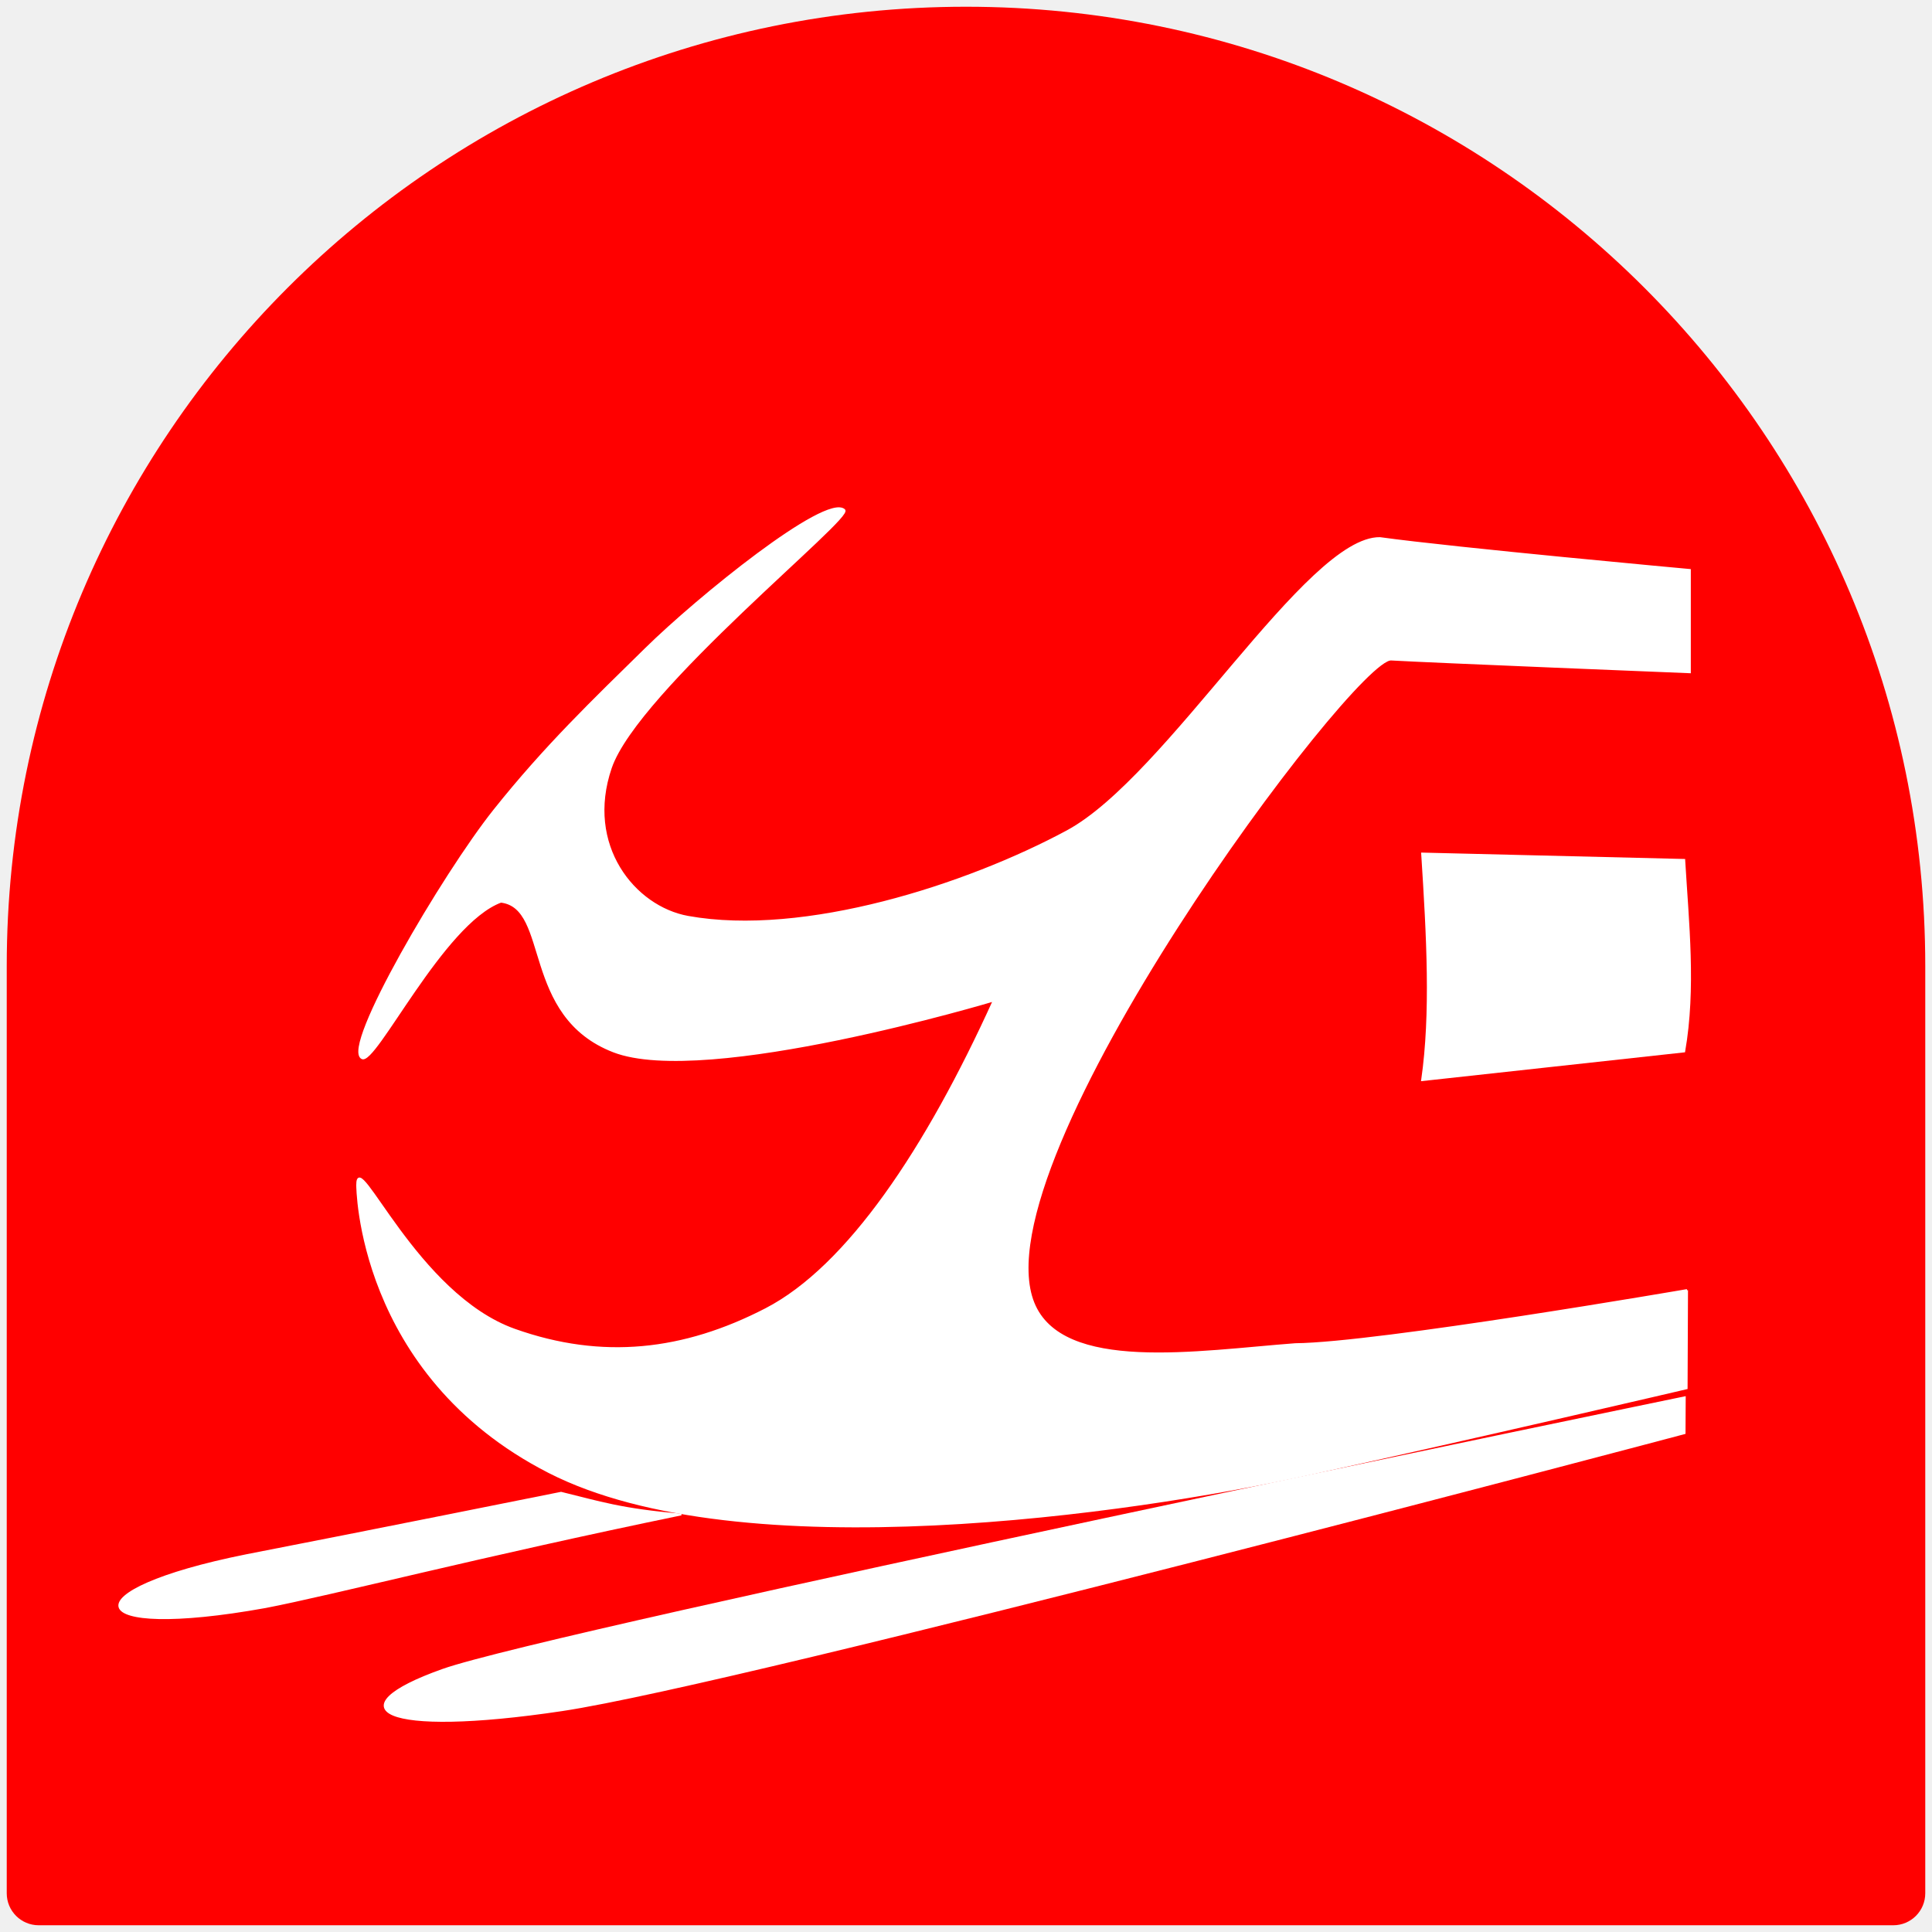
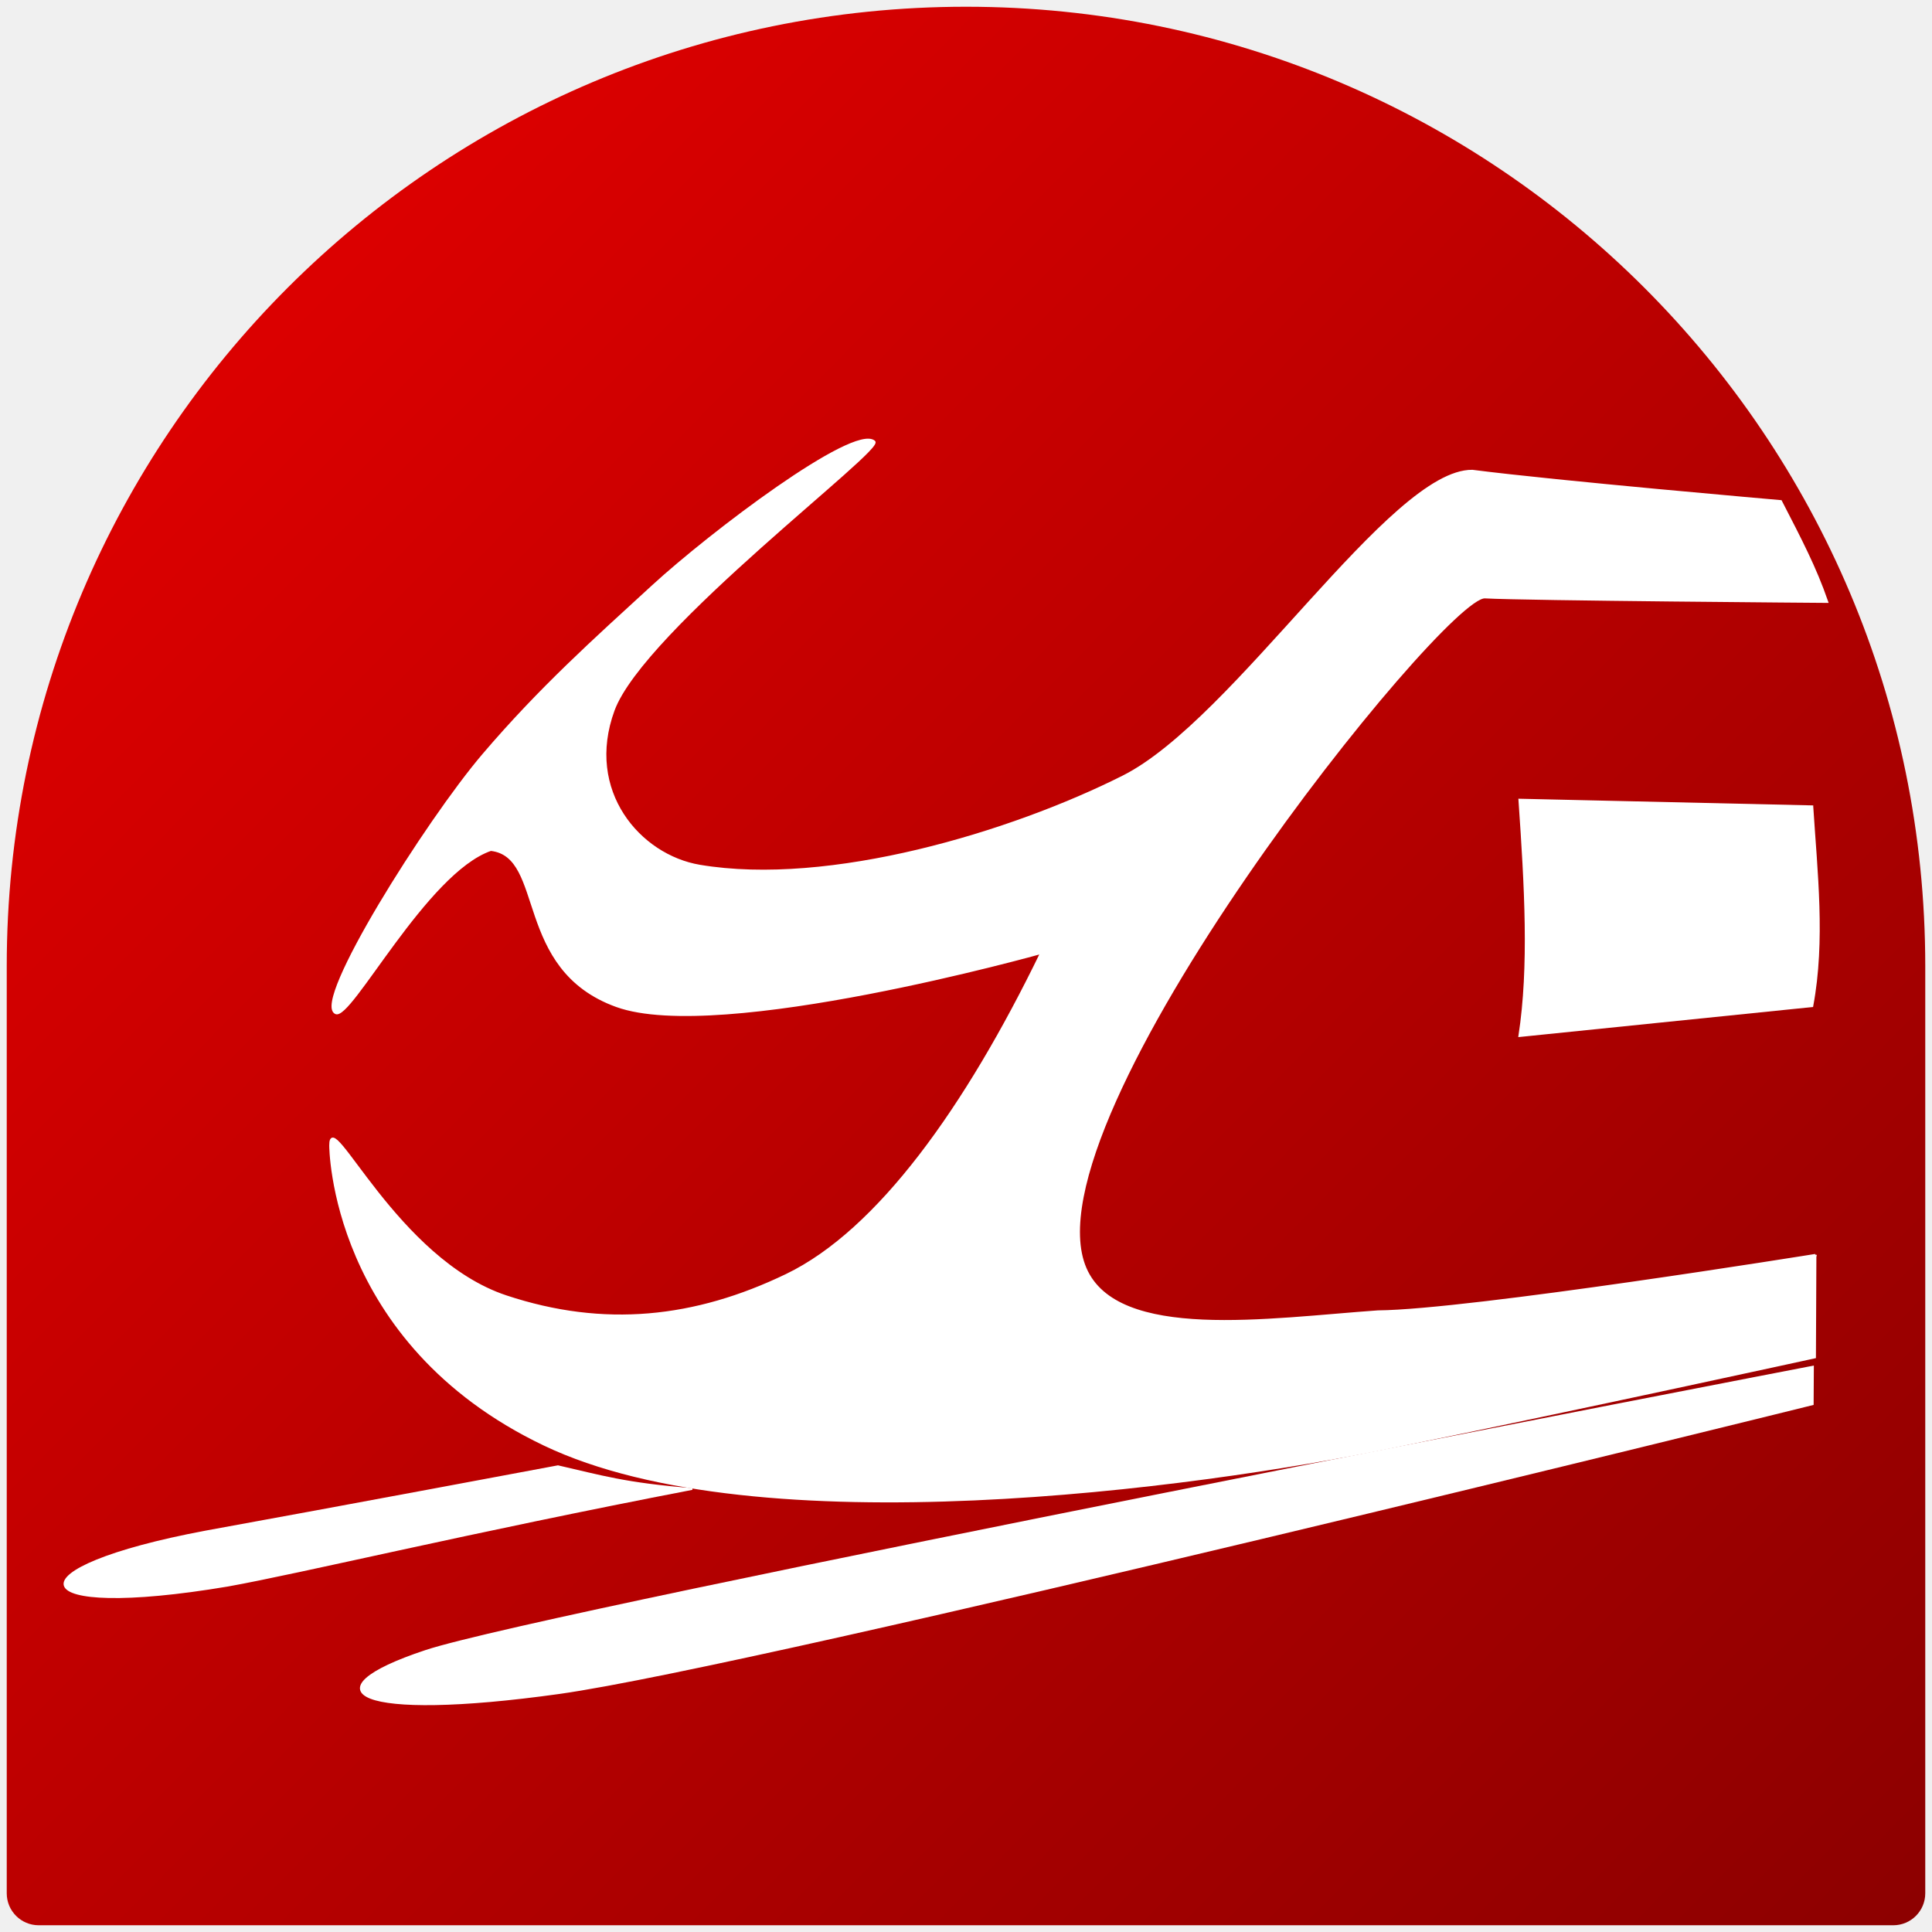
<svg xmlns="http://www.w3.org/2000/svg" xmlns:ns2="http://www.openswatchbook.org/uri/2009/osb" xmlns:xlink="http://www.w3.org/1999/xlink" width="86" height="86" id="svg2" version="1.1">
  <defs id="defs4">
    <linearGradient id="linearGradient3789-6">
-       <stop style="stop-color:#ff0000;stop-opacity:1;" offset="0" id="stop3791-0" />
-       <stop style="stop-color:#ff0000;stop-opacity:1;" offset="1" id="stop3793-4" />
+       <stop style="stop-color:#8c0000;stop-opacity:1;" offset="0" id="stop3791-0" />
+       <stop style="stop-color:#dc0000;stop-opacity:1;" offset="1" id="stop3793-4" />
    </linearGradient>
    <linearGradient xlink:href="#linearGradient3789-6" id="linearGradient3889" gradientUnits="userSpaceOnUse" gradientTransform="matrix(1.000012,0,0,1,-3.51e-6,4)" x1="85.999" y1="86" x2="12" y2="13" />
+     <linearGradient xlink:href="#linearGradient3808" id="linearGradient3055" gradientUnits="userSpaceOnUse" gradientTransform="matrix(0.9584091,0,0,0.9584091,74.54615,-4.467713)" x1="0.2" y1="772.641" x2="751.755" y2="772.641" />
    <linearGradient id="linearGradient3808" ns2:paint="solid">
      <stop style="stop-color:#ffffff;stop-opacity:1;" offset="0" id="stop3810" />
    </linearGradient>
+     <linearGradient xlink:href="#linearGradient3808" id="linearGradient3057" gradientUnits="userSpaceOnUse" gradientTransform="matrix(0.9584091,0,0,0.9584091,74.54615,-4.467713)" x1="0.2" y1="772.641" x2="751.755" y2="772.641" />
    <linearGradient id="linearGradient3039" ns2:paint="solid">
      <stop style="stop-color:#ffffff;stop-opacity:1;" offset="0" id="stop3041" />
    </linearGradient>
-     <linearGradient xlink:href="#linearGradient3808" id="linearGradient3866" gradientUnits="userSpaceOnUse" gradientTransform="matrix(0.9584091,0,0,0.9584091,74.54615,-4.467713)" x1="0.2" y1="772.641" x2="751.755" y2="772.641" />
-     <linearGradient xlink:href="#linearGradient3808" id="linearGradient3868" gradientUnits="userSpaceOnUse" gradientTransform="matrix(0.9584091,0,0,0.9584091,74.54615,-4.467713)" x1="0.2" y1="772.641" x2="751.755" y2="772.641" />
+     <linearGradient xlink:href="#linearGradient3808-5" id="linearGradient3055-5" gradientUnits="userSpaceOnUse" gradientTransform="matrix(0.9584091,0,0,0.9584091,74.54615,-4.467713)" x1="0.2" y1="772.641" x2="751.755" y2="772.641" />
+     <linearGradient id="linearGradient3808-5" ns2:paint="solid">
+       <stop style="stop-color:#ffffff;stop-opacity:1;" offset="0" id="stop3810-3" />
+     </linearGradient>
+     <linearGradient xlink:href="#linearGradient3808-5" id="linearGradient3057-2" gradientUnits="userSpaceOnUse" gradientTransform="matrix(0.9584091,0,0,0.9584091,74.54615,-4.467713)" x1="0.2" y1="772.641" x2="751.755" y2="772.641" />
+     <linearGradient id="linearGradient3039-8" ns2:paint="solid">
+       <stop style="stop-color:#ffffff;stop-opacity:1;" offset="0" id="stop3041-9" />
+     </linearGradient>
  </defs>
  <g id="layer2" style="display:inline" transform="translate(0,-4)">
-     <path style="fill:url(#linearGradient3889);fill-opacity:1" id="path11" d="M 43.001,4.3 C 19.417,4.3 0.3,23.418 0.3,47 c 0,0.408 0,41.277 0,41.277 0,0.786 0.637,1.423 1.423,1.423 H 84.277 c 0.786,0 1.423,-0.637 1.423,-1.423 0,0 0,-40.908 0,-41.277 C 85.701,23.418 66.584,4.3 43.001,4.3 z" />
-     <g id="g3048" style="fill:#ffffff" transform="matrix(0.08867571,0,0,0.1002885,4.771296,-21.83899)">
-       <path id="path3763" d="m 791.626,639.4 -131.524,-2.828 c 2.695,37.076 4.777,70.875 0,100.411 l 131.524,-12.728 c 5.497,-27.914 1.872,-56.975 0,-84.854 z" style="fill:#ffffff;fill-opacity:1;stroke:url(#linearGradient3866);stroke-width:0.99;stroke-linecap:butt;stroke-linejoin:miter;stroke-miterlimit:4;stroke-opacity:1;stroke-dasharray:none" />
-       <path id="path2991" d="m 793.04,830.321 -0.211,43.442 c 0,0 -102.155,21.16 -190.434,38.296 -88.28,17.136 -284.45,42.393 -380.705,-1.126 -96.255,-43.52 -96.168,-127.281 -96.168,-127.281 -0.123,-17.286 29.614,48.768 78.997,64.284 44.064,13.845 84.978,9.635 126.067,-9.129 41.089,-18.764 80.625,-71.003 114.553,-137.181 0,0 -144.662,38.409 -190.921,22.628 -46.26,-15.781 -31.505,-63.816 -56.569,-66.469 -29.221,9.532 -63.182,72.818 -69.772,69.435 -10.156,-4.616 40.793,-81.395 66.402,-109.834 25.609,-28.44 49.949,-48.998 76.174,-71.779 26.225,-22.781 90.075,-68.481 99.462,-61.592 5.964,2.294 -103.752,79.873 -117.111,114.373 -13.359,34.499 11.744,61.986 38.77,66.289 58.338,9.287 139.919,-13.991 190.335,-38.004 50.416,-24.013 120.363,-130.515 156.98,-130.109 38.031,4.648 155.566,14.142 155.566,14.142 l 0,45.255 c 0,0 -131.408,-4.683 -149.909,-5.657 -18.501,-0.974 -208.283,222.498 -179.608,285.675 14.372,31.664 82.599,21.608 131.513,18.357 40.999,-0.291 196.589,-24.014 196.589,-24.014 z" style="fill:#ffffff;fill-opacity:1;stroke:url(#linearGradient3868);stroke-width:0.99;stroke-linecap:butt;stroke-linejoin:miter;stroke-miterlimit:4;stroke-opacity:1;stroke-dasharray:none" />
+     <path style="fill:url(#linearGradient3889);fill-opacity:1.0" id="path11" d="M 43.001,4.3 C 19.417,4.3 0.3,23.418 0.3,47 c 0,0.408 0,41.277 0,41.277 0,0.786 0.637,1.423 1.423,1.423 H 84.277 c 0.786,0 1.423,-0.637 1.423,-1.423 0,0 0,-40.908 0,-41.277 C 85.701,23.418 66.584,4.3 43.001,4.3 z" />
+     <g id="g3048" style="fill:#ffffff" transform="translate(-850.3336,-822.3621)">
+       <path id="path3763" d="m 791.626,639.4 -131.524,-2.828 c 2.695,37.076 4.777,70.875 0,100.411 l 131.524,-12.728 c 5.497,-27.914 1.872,-56.975 0,-84.854 z" style="fill:#ffffff;fill-opacity:1;stroke:url(#linearGradient3055);stroke-width:0.99;stroke-linecap:butt;stroke-linejoin:miter;stroke-miterlimit:4;stroke-opacity:1;stroke-dasharray:none" />
+       <path id="path2991" d="m 793.04,830.321 -0.211,43.442 c 0,0 -102.155,21.16 -190.434,38.296 -88.28,17.136 -284.45,42.393 -380.705,-1.126 -96.255,-43.52 -96.168,-127.281 -96.168,-127.281 -0.123,-17.286 29.614,48.768 78.997,64.284 44.064,13.845 84.978,9.635 126.067,-9.129 41.089,-18.764 80.625,-71.003 114.553,-137.181 0,0 -144.662,38.409 -190.921,22.628 -46.26,-15.781 -31.505,-63.816 -56.569,-66.469 -29.221,9.532 -63.182,72.818 -69.772,69.435 -10.156,-4.616 40.793,-81.395 66.402,-109.834 25.609,-28.44 49.949,-48.998 76.174,-71.779 26.225,-22.781 90.075,-68.481 99.462,-61.592 5.964,2.294 -103.752,79.873 -117.111,114.373 -13.359,34.499 11.744,61.986 38.77,66.289 58.338,9.287 139.919,-13.991 190.335,-38.004 50.416,-24.013 120.363,-130.515 156.98,-130.109 38.031,4.648 155.566,14.142 155.566,14.142 l 0,45.255 c 0,0 -131.408,-4.683 -149.909,-5.657 -18.501,-0.974 -208.283,222.498 -179.608,285.675 14.372,31.664 82.599,21.608 131.513,18.357 40.999,-0.291 196.589,-24.014 196.589,-24.014 z" style="fill:#ffffff;fill-opacity:1;stroke:url(#linearGradient3057);stroke-width:0.99;stroke-linecap:butt;stroke-linejoin:miter;stroke-miterlimit:4;stroke-opacity:1;stroke-dasharray:none" />
      <g transform="matrix(0.9925789,0,0,0.8982072,3.005539,88.96698)" id="g3024" style="fill:#ffffff">
        <path style="fill:#ffffff;fill-opacity:1;stroke:#ffffff;stroke-width:1.031px;stroke-linecap:butt;stroke-linejoin:miter;stroke-opacity:1" d="m 794.767,878.34 c 0,0 -573.358,115.672 -628.139,134.701 -54.781,19.029 -31.587,33.244 60.436,19.778 92.023,-13.466 567.607,-136.862 567.607,-136.862 z" id="path3839-3" />
        <path style="fill:#ffffff;fill-opacity:1;stroke:#ffffff;stroke-width:0.837px;stroke-linecap:butt;stroke-linejoin:miter;stroke-opacity:1" d="m 226.51,925.417 c 0,0 -100.656,19.767 -159.323,30.891 -89.759,17.607 -84.225,42.243 9.769,25.697 33.49,-6.277 108.471,-25.278 210.384,-45.81 -30.238,-2.461 -41.443,-6.151 -60.83,-10.778 z" id="path3839-3-5" />
      </g>
    </g>
+     <g id="g3048-1" style="fill:#ffffff" transform="matrix(0.09902457,0,0,0.1045814,2.274619,-26.96698)">
+       <path id="path3763-5" d="m 791.626,639.4 -131.524,-2.828 c 2.695,37.076 4.777,70.875 0,100.411 l 131.524,-12.728 c 5.497,-27.914 1.872,-56.975 0,-84.854 z" style="fill:#ffffff;fill-opacity:1;stroke:url(#linearGradient3055-5);stroke-width:0.99;stroke-linecap:butt;stroke-linejoin:miter;stroke-miterlimit:4;stroke-opacity:1;stroke-dasharray:none" />
+       <path id="path2991-1" d="m 793.04,830.321 -0.211,43.442 c 0,0 -102.155,21.16 -190.434,38.296 -88.28,17.136 -284.45,42.393 -380.705,-1.126 -96.255,-43.52 -96.168,-127.281 -96.168,-127.281 -0.123,-17.286 29.614,48.768 78.997,64.284 44.064,13.845 84.978,9.635 126.067,-9.129 41.089,-18.764 80.625,-71.003 114.553,-137.181 0,0 -144.662,38.409 -190.921,22.628 -46.26,-15.781 -31.505,-63.816 -56.569,-66.469 -29.221,9.532 -63.182,72.818 -69.772,69.435 -10.156,-4.616 40.793,-81.395 66.402,-109.834 25.609,-28.44 49.949,-48.998 76.174,-71.779 26.225,-22.781 90.075,-68.481 99.462,-61.592 5.964,2.294 -103.752,79.873 -117.111,114.373 -13.359,34.499 11.744,61.986 38.77,66.289 58.338,9.287 139.919,-13.991 190.335,-38.004 50.416,-24.013 120.363,-130.515 156.98,-130.109 38.031,4.648 138.67,12.906 138.67,12.906 8.847,16.256 15.445,28.156 20.777,42.754 0,0 -135.289,-0.945 -153.789,-1.919 -18.501,-0.974 -208.283,222.498 -179.608,285.675 14.372,31.664 82.599,21.608 131.513,18.357 40.999,-0.291 196.589,-24.014 196.589,-24.014 z" style="fill:#ffffff;fill-opacity:1;stroke:url(#linearGradient3057-2);stroke-width:0.99;stroke-linecap:butt;stroke-linejoin:miter;stroke-miterlimit:4;stroke-opacity:1;stroke-dasharray:none" />
+       <g transform="matrix(0.9925789,0,0,0.8982072,3.005539,88.96698)" id="g3024-1" style="fill:#ffffff">
+         <path style="fill:#ffffff;fill-opacity:1;stroke:#ffffff;stroke-width:1.031px;stroke-linecap:butt;stroke-linejoin:miter;stroke-opacity:1" d="m 794.767,878.34 c 0,0 -573.358,115.672 -628.139,134.701 -54.781,19.029 -31.587,33.244 60.436,19.778 92.023,-13.466 567.607,-136.862 567.607,-136.862 z" id="path3839-3-3" />
+         <path style="fill:#ffffff;fill-opacity:1;stroke:#ffffff;stroke-width:0.837px;stroke-linecap:butt;stroke-linejoin:miter;stroke-opacity:1" d="m 226.51,925.417 c 0,0 -100.656,19.767 -159.323,30.891 -89.759,17.607 -84.225,42.243 9.769,25.697 33.49,-6.277 108.471,-25.278 210.384,-45.81 -30.238,-2.461 -41.443,-6.151 -60.83,-10.778 z" id="path3839-3-5-8" />
+       </g>
+     </g>
  </g>
</svg>
